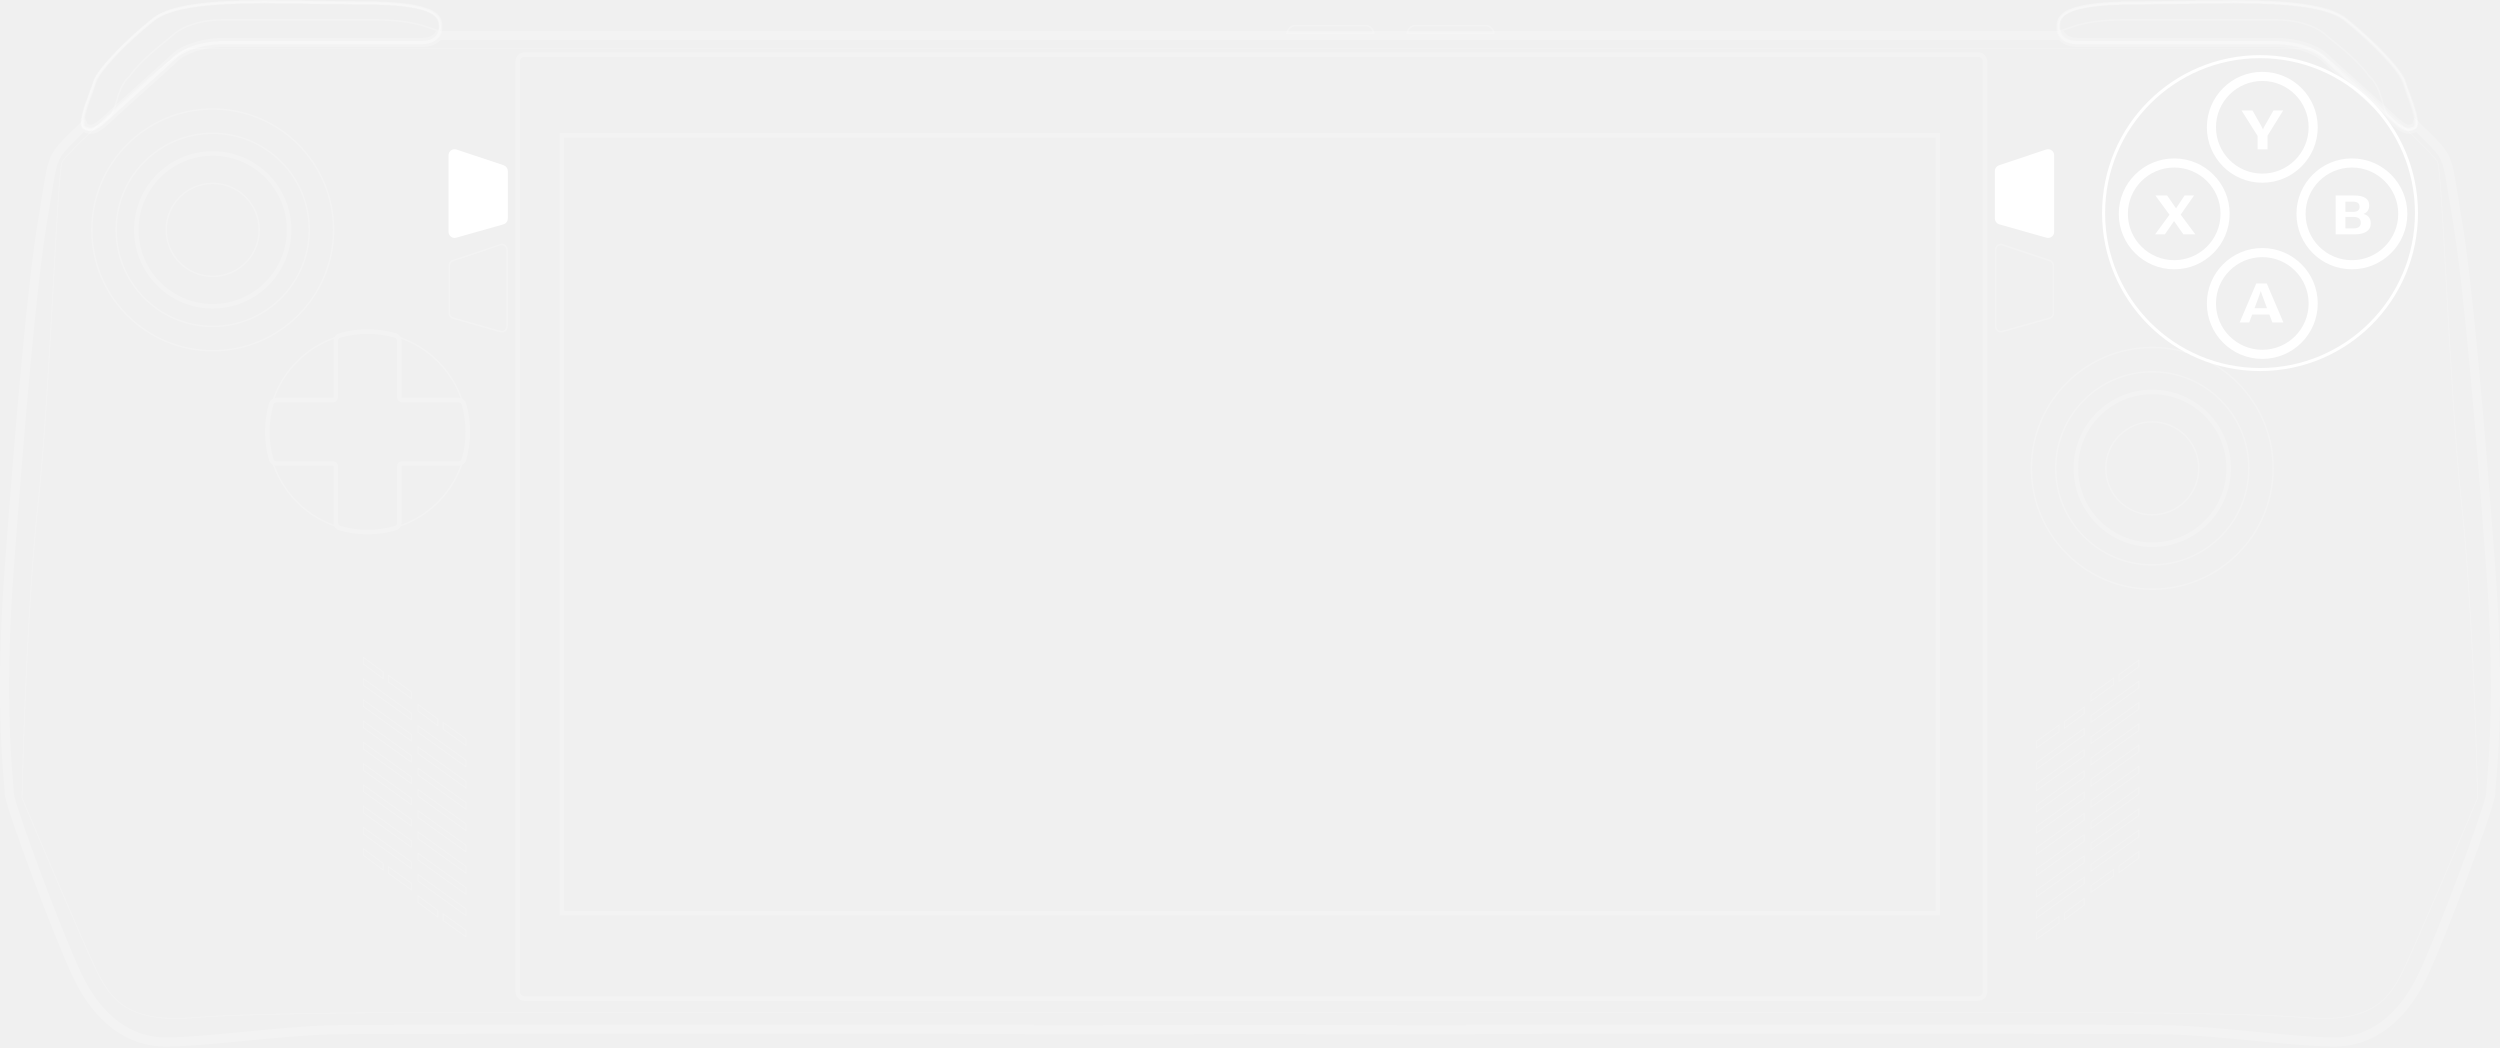
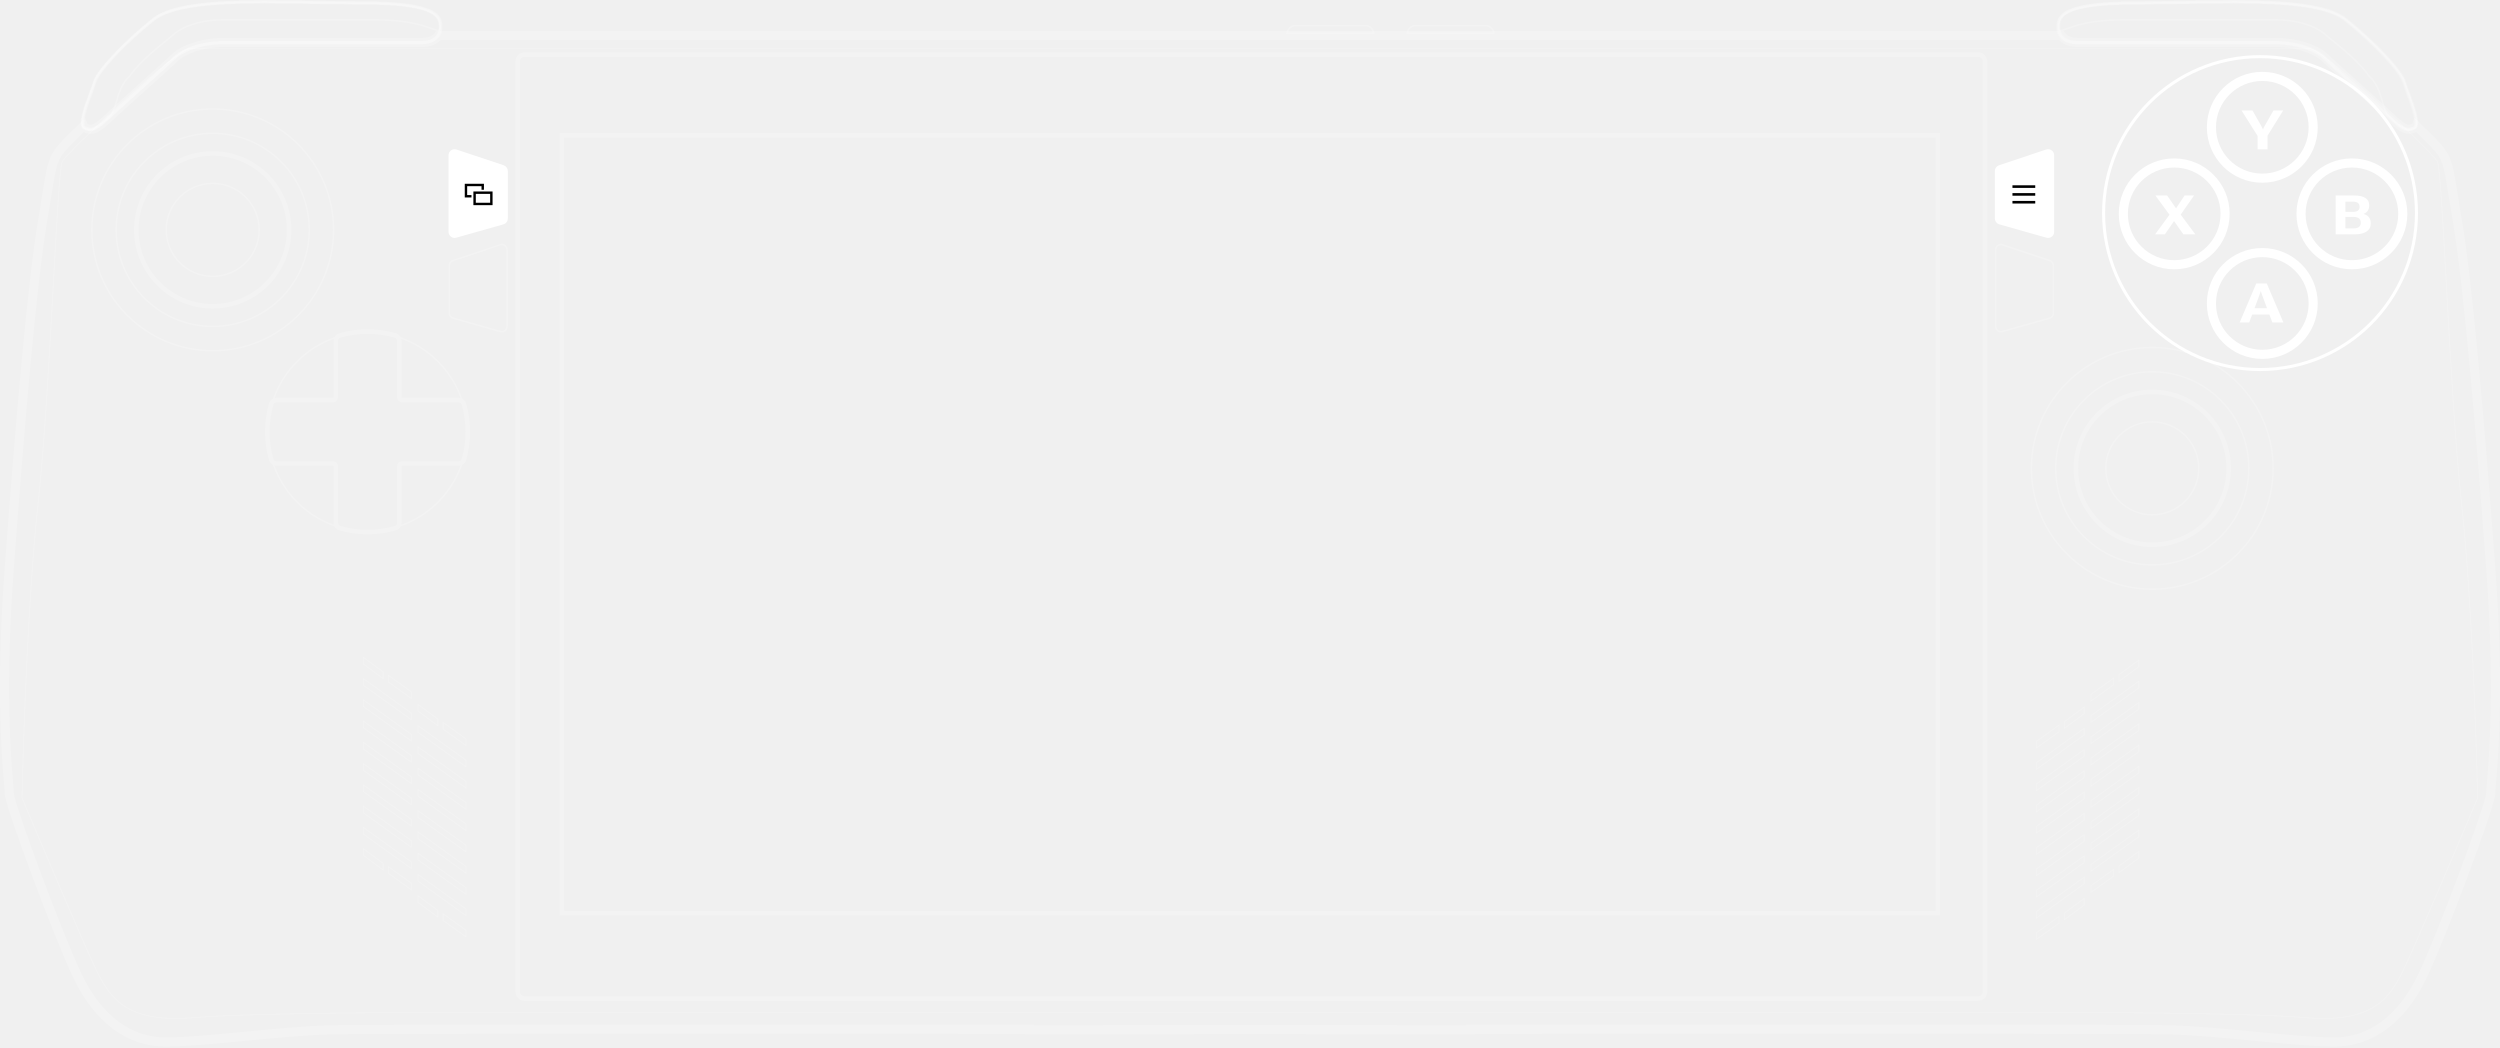
<svg xmlns="http://www.w3.org/2000/svg" width="1646" height="690" viewBox="0 0 1646 690" fill="none">
-   <path opacity="0.2" d="M125.133 31.927C116.123 31.927 44.545 100.202 41.041 106.226C39.392 109.062 37.521 143.149 35.168 186.03C32.521 234.256 29.263 293.605 25.024 332.137C18.617 390.371 15.347 485.253 14.513 525.415C27.193 555.537 54.456 619.796 62.064 635.86C71.575 655.941 81.585 674.014 128.136 669.998C165.376 666.785 281.135 666.316 334.359 666.484H1311.42C1364.64 666.316 1480.4 666.785 1517.64 669.998C1564.19 674.014 1574.2 655.941 1583.71 635.86C1591.32 619.796 1618.58 555.537 1631.26 525.415C1630.43 485.253 1627.16 390.371 1620.75 332.137C1616.51 293.605 1613.26 234.256 1610.61 186.03C1608.26 143.149 1606.39 109.062 1604.74 106.226C1601.23 100.202 1529.65 31.927 1520.64 31.927H125.133Z" stroke="white" stroke-width="0.5" />
+   <path opacity="0.2" d="M125.132 31.927C116.122 31.927 44.544 100.202 41.041 106.227C39.391 109.062 37.52 143.149 35.167 186.031C32.52 234.256 29.262 293.605 25.023 332.137C18.616 390.371 15.346 485.254 14.512 525.415C27.192 555.537 54.455 619.796 62.063 635.86C71.574 655.941 81.584 674.014 128.135 669.998C165.375 666.785 281.134 666.316 334.358 666.484H1311.42C1364.64 666.316 1480.4 666.785 1517.64 669.998C1564.19 674.014 1574.2 655.941 1583.71 635.86C1591.32 619.796 1618.58 555.537 1631.26 525.415C1630.43 485.254 1627.16 390.371 1620.75 332.137C1616.51 293.605 1613.26 234.256 1610.61 186.031C1608.26 143.149 1606.38 109.062 1604.74 106.227C1601.23 100.202 1529.65 31.927 1520.64 31.927H125.132Z" stroke="white" stroke-width="0.5" />
  <g opacity="0.2">
    <path d="M278.298 27.91C284.805 27.91 290.311 24.396 290.311 17.87C290.311 11.344 289.811 1.805 238.255 1.805C228.433 1.805 218.103 1.623 207.676 1.439C163.369 0.658 117.313 -0.155 101.106 12.85C81.084 28.914 64.566 46.988 62.564 54.016C62.081 55.712 61.16 58.198 60.112 61.029C56.817 69.927 52.26 82.233 56.057 84.137C61.063 86.647 64.066 84.639 73.076 76.105C77.653 71.769 87.399 63.027 96.405 54.948C105.125 47.127 113.151 39.927 115.121 37.951C119.126 33.935 130.638 27.91 148.658 27.91H278.298Z" stroke="white" stroke-width="2" />
    <path d="M1367.48 27.91C1360.97 27.91 1355.47 24.396 1355.47 17.87C1355.47 11.344 1355.97 1.805 1407.52 1.805C1417.34 1.805 1427.67 1.623 1438.1 1.439C1482.41 0.658 1528.46 -0.155 1544.67 12.85C1564.69 28.914 1581.21 46.988 1583.21 54.016C1583.7 55.712 1584.62 58.198 1585.66 61.029C1588.96 69.927 1593.52 82.233 1589.72 84.137C1584.71 86.647 1581.71 84.639 1572.7 76.105C1568.12 71.769 1558.38 63.027 1549.37 54.948C1540.65 47.127 1532.63 39.927 1530.66 37.951C1526.65 33.935 1515.14 27.91 1497.12 27.91H1367.48Z" stroke="white" stroke-width="2" />
  </g>
  <g opacity="0.2">
-     <path d="M277.735 28.151C284.242 28.151 289.748 24.637 289.748 18.111C289.748 11.585 289.247 2.046 237.691 2.046C227.869 2.046 217.539 1.864 207.112 1.68C162.805 0.899 116.75 0.087 100.543 13.091C80.521 29.156 64.003 47.229 62.001 54.257C61.518 55.953 60.597 58.439 59.549 61.27C56.254 70.168 51.696 82.474 55.494 84.379C60.499 86.889 63.502 84.881 72.512 76.346C77.09 72.01 86.836 63.268 95.842 55.189C104.562 47.368 112.588 40.168 114.558 38.193C118.562 34.176 130.075 28.151 148.094 28.151H277.735Z" stroke="white" stroke-width="2" />
-     <path d="M1366.91 28.151C1360.41 28.151 1354.9 24.637 1354.9 18.111C1354.9 11.585 1355.4 2.046 1406.96 2.046C1416.78 2.046 1427.11 1.864 1437.54 1.68C1481.84 0.899 1527.9 0.087 1544.11 13.091C1564.13 29.156 1580.65 47.229 1582.65 54.257C1583.13 55.953 1584.05 58.439 1585.1 61.27C1588.4 70.168 1592.95 82.474 1589.16 84.379C1584.15 86.889 1581.15 84.881 1572.14 76.346C1567.56 72.01 1557.81 63.268 1548.81 55.189C1540.09 47.368 1532.06 40.168 1530.09 38.193C1526.09 34.176 1514.58 28.151 1496.56 28.151H1366.91Z" stroke="white" stroke-width="2" />
+     <path d="M277.734 28.151C284.241 28.151 289.747 24.637 289.747 18.111C289.747 11.585 289.246 2.046 237.69 2.046C227.869 2.046 217.538 1.864 207.111 1.68C162.804 0.899 116.749 0.087 100.542 13.091C80.52 29.156 64.002 47.229 62 54.257C61.517 55.953 60.596 58.439 59.548 61.27C56.253 70.168 51.695 82.474 55.493 84.379C60.498 86.889 63.501 84.881 72.511 76.346C77.089 72.01 86.835 63.268 95.841 55.189C104.561 47.368 112.587 40.168 114.557 38.193C118.561 34.176 130.074 28.151 148.093 28.151H277.734Z" stroke="white" stroke-width="2" />
+     <path d="M1366.91 28.151C1360.41 28.151 1354.9 24.637 1354.9 18.111C1354.9 11.585 1355.4 2.046 1406.96 2.046C1416.78 2.046 1427.11 1.864 1437.54 1.68C1481.84 0.899 1527.9 0.087 1544.11 13.091C1564.13 29.156 1580.65 47.229 1582.65 54.257C1583.13 55.953 1584.05 58.439 1585.1 61.27C1588.39 70.168 1592.95 82.474 1589.15 84.379C1584.15 86.889 1581.15 84.881 1572.14 76.346C1567.56 72.01 1557.81 63.268 1548.81 55.189C1540.09 47.368 1532.06 40.168 1530.09 38.193C1526.09 34.176 1514.57 28.151 1496.55 28.151H1366.91Z" stroke="white" stroke-width="2" />
  </g>
-   <path opacity="0.2" d="M288.629 23.393V20.393H287.086L286.188 21.649L288.629 23.393ZM115.122 37.951L117.246 40.069L117.246 40.069L115.122 37.951ZM96.406 54.948L98.4 57.189L98.409 57.181L96.406 54.948ZM96.405 54.949L94.41 52.708L94.402 52.715L96.405 54.949ZM73.076 76.105L71.013 73.927L73.076 76.105ZM56.057 84.137L54.713 86.819L54.713 86.819L56.057 84.137ZM55.014 82.981L57.76 81.771L56.029 77.844L52.935 80.818L55.014 82.981ZM47.159 90.664L49.283 92.782H49.283L47.159 90.664ZM30.832 128.461L27.87 127.987L30.832 128.461ZM28.138 144.882L31.096 145.386L28.138 144.882ZM6.114 373.804L3.123 373.582L6.114 373.804ZM5.63 515.537L8.619 515.283L5.63 515.537ZM51.163 642.889L48.459 644.187L51.163 642.889ZM160.797 682.337L161.083 685.324L160.797 682.337ZM217.344 678.03L217.432 681.029H217.432L217.344 678.03ZM677.843 677.707H680.843V674.709L677.845 674.707L677.843 677.707ZM677.843 678.03H674.843V681.034L677.847 681.03L677.843 678.03ZM823 677.849L823.003 674.849H822.997L823 677.849ZM968.157 678.03L968.153 681.03L971.157 681.034V678.03H968.157ZM968.157 677.707L968.154 674.707L965.157 674.709V677.707H968.157ZM1428.66 678.03L1428.57 681.029L1428.66 678.03ZM1485.2 682.337L1484.92 685.324L1485.2 682.337ZM1594.84 642.889L1592.13 641.59L1594.84 642.889ZM1640.37 515.537L1643.36 515.791V515.791L1640.37 515.537ZM1639.89 373.804L1636.89 374.027L1639.89 373.804ZM1617.86 144.882L1620.82 144.379V144.379L1617.86 144.882ZM1615.17 128.461L1618.13 127.987V127.987L1615.17 128.461ZM1598.84 90.664L1600.97 88.546V88.546L1598.84 90.664ZM1590.83 82.827L1592.9 80.664L1589.64 77.531L1588.02 81.753L1590.83 82.827ZM1589.72 84.137L1591.06 86.819L1591.06 86.819L1589.72 84.137ZM1572.7 76.105L1570.64 78.283L1570.64 78.283L1572.7 76.105ZM1549.38 54.952L1551.38 52.719L1551.37 52.714L1551.37 52.708L1549.38 54.952ZM1549.37 54.948L1547.37 57.181L1547.37 57.187L1547.38 57.192L1549.37 54.948ZM1530.66 37.951L1528.53 40.069V40.069L1530.66 37.951ZM1357.15 23.393L1359.59 21.649L1358.69 20.393H1357.15V23.393ZM278.298 30.91C283.252 30.91 288.217 29.131 291.07 25.137L286.188 21.649C284.809 23.58 282.002 24.91 278.298 24.91V30.91ZM148.658 30.91H278.298V24.91H148.658V30.91ZM117.246 40.069C120.541 36.764 131.202 30.91 148.658 30.91V24.91C130.075 24.91 117.71 31.106 112.997 35.833L117.246 40.069ZM98.409 57.181C107.07 49.412 115.198 42.123 117.246 40.069L112.997 35.833C111.105 37.731 103.181 44.841 94.403 52.715L98.409 57.181ZM98.4 57.19L98.4 57.189L94.411 52.707L94.41 52.708L98.4 57.19ZM75.139 78.283C79.679 73.983 89.383 65.278 98.408 57.182L94.402 52.715C85.415 60.777 75.628 69.555 71.013 73.927L75.139 78.283ZM54.713 86.819C56.209 87.569 57.773 88.093 59.478 88.14C61.205 88.188 62.822 87.741 64.41 86.945C67.387 85.451 70.722 82.466 75.139 78.283L71.013 73.927C66.42 78.278 63.748 80.564 61.72 81.581C60.806 82.04 60.17 82.157 59.645 82.143C59.097 82.127 58.409 81.961 57.402 81.456L54.713 86.819ZM52.269 84.19C52.726 85.228 53.505 86.213 54.713 86.819L57.402 81.456C57.516 81.513 57.614 81.591 57.685 81.67C57.751 81.744 57.768 81.791 57.76 81.771L52.269 84.19ZM52.935 80.818C49.989 83.649 47.309 86.264 45.035 88.546L49.283 92.782C51.517 90.542 54.164 87.959 57.093 85.144L52.935 80.818ZM45.035 88.546C38.975 94.623 35.445 98.294 33.124 103.741C30.886 108.997 29.814 115.837 27.87 127.987L33.794 128.935C35.797 116.418 36.768 110.499 38.645 106.093C40.44 101.878 43.099 98.984 49.283 92.782L45.035 88.546ZM27.87 127.987C27.137 132.565 26.275 137.951 25.181 144.379L31.096 145.386C32.196 138.925 33.062 133.514 33.794 128.935L27.87 127.987ZM25.181 144.379C18.144 185.716 10.126 279.256 3.123 373.582L9.106 374.027C16.118 279.593 24.117 186.38 31.096 145.386L25.181 144.379ZM3.123 373.582C-2.735 452.48 1.174 498.534 2.641 515.791L8.619 515.283C7.17 498.231 3.279 452.512 9.106 374.027L3.123 373.582ZM2.641 515.791C2.939 519.299 3.114 521.399 3.114 522.403H9.114C9.114 521.071 8.903 518.614 8.619 515.283L2.641 515.791ZM3.114 522.403C3.114 523.226 3.32 524.282 3.555 525.295C3.811 526.397 4.178 527.758 4.637 529.327C5.555 532.471 6.872 536.571 8.481 541.341C11.701 550.888 16.123 563.219 20.947 576.163C30.581 602.012 41.886 630.495 48.459 644.187L53.868 641.59C47.427 628.173 36.207 599.927 26.57 574.068C21.759 561.158 17.359 548.89 14.166 539.423C12.568 534.686 11.281 530.675 10.396 527.645C9.953 526.128 9.62 524.887 9.4 523.939C9.29 523.465 9.214 523.088 9.167 522.803C9.116 522.493 9.114 522.382 9.114 522.403H3.114ZM48.459 644.187C61.782 671.938 82.661 689.062 109.226 689.062V683.062C85.737 683.062 66.574 668.057 53.868 641.59L48.459 644.187ZM109.226 689.062C122.108 689.062 141.173 687.232 161.083 685.324L160.511 679.351C140.468 681.272 121.75 683.062 109.226 683.062V689.062ZM161.083 685.324C180.495 683.463 200.79 681.52 217.432 681.029L217.255 675.031C200.374 675.529 179.863 677.496 160.511 679.351L161.083 685.324ZM217.432 681.029C235.65 680.491 459.964 680.525 677.84 680.707L677.845 674.707C460.071 674.525 235.594 674.49 217.255 675.031L217.432 681.029ZM674.843 677.707V678.03H680.843V677.707H674.843ZM677.847 681.03C719.898 680.971 769.562 680.908 823.003 680.849L822.997 674.849C769.554 674.908 719.891 674.971 677.839 675.03L677.847 681.03ZM822.997 680.849C876.438 680.908 926.102 680.971 968.153 681.03L968.161 675.03C926.109 674.971 876.445 674.908 823.003 674.849L822.997 680.849ZM971.157 678.03V677.707H965.157V678.03H971.157ZM968.159 680.707C1186.04 680.525 1410.35 680.491 1428.57 681.029L1428.74 675.031C1410.41 674.49 1185.93 674.525 968.154 674.707L968.159 680.707ZM1428.57 681.029C1445.21 681.52 1465.5 683.463 1484.92 685.324L1485.49 679.351C1466.14 677.496 1445.63 675.529 1428.74 675.031L1428.57 681.029ZM1484.92 685.324C1504.83 687.232 1523.89 689.062 1536.77 689.062V683.062C1524.25 683.062 1505.53 681.272 1485.49 679.351L1484.92 685.324ZM1536.77 689.062C1563.34 689.062 1584.22 671.938 1597.54 644.187L1592.13 641.59C1579.43 668.057 1560.26 683.062 1536.77 683.062V689.062ZM1597.54 644.187C1604.11 630.495 1615.42 602.012 1625.05 576.163C1629.88 563.219 1634.3 550.888 1637.52 541.341C1639.13 536.571 1640.45 532.471 1641.36 529.327C1641.82 527.758 1642.19 526.397 1642.44 525.295C1642.68 524.282 1642.89 523.226 1642.89 522.403H1636.89C1636.89 522.382 1636.88 522.493 1636.83 522.803C1636.79 523.088 1636.71 523.465 1636.6 523.939C1636.38 524.887 1636.05 526.128 1635.6 527.645C1634.72 530.675 1633.43 534.686 1631.83 539.423C1628.64 548.89 1624.24 561.158 1619.43 574.068C1609.79 599.927 1598.57 628.173 1592.13 641.59L1597.54 644.187ZM1642.89 522.403C1642.89 521.399 1643.06 519.299 1643.36 515.791L1637.38 515.283C1637.1 518.614 1636.89 521.071 1636.89 522.403H1642.89ZM1643.36 515.791C1644.83 498.534 1648.74 452.48 1642.88 373.582L1636.89 374.027C1642.72 452.512 1638.83 498.231 1637.38 515.283L1643.36 515.791ZM1642.88 373.582C1635.87 279.256 1627.86 185.716 1620.82 144.379L1614.9 145.386C1621.88 186.38 1629.88 279.593 1636.89 374.027L1642.88 373.582ZM1620.82 144.379C1619.72 137.951 1618.86 132.565 1618.13 127.987L1612.21 128.935C1612.94 133.514 1613.8 138.925 1614.9 145.386L1620.82 144.379ZM1618.13 127.987C1616.19 115.837 1615.11 108.997 1612.88 103.741C1610.55 98.294 1607.02 94.623 1600.97 88.546L1596.72 92.782C1602.9 98.984 1605.56 101.878 1607.36 106.093C1609.23 110.499 1610.2 116.418 1612.21 128.935L1618.13 127.987ZM1600.97 88.546C1598.65 86.223 1595.91 83.555 1592.9 80.664L1588.75 84.991C1591.74 87.865 1594.44 90.502 1596.72 92.782L1600.97 88.546ZM1588.02 81.753C1588.01 81.803 1588.01 81.766 1588.08 81.69C1588.14 81.607 1588.25 81.519 1588.37 81.456L1591.06 86.819C1592.39 86.152 1593.19 85.033 1593.63 83.901L1588.02 81.753ZM1588.37 81.456C1587.37 81.961 1586.68 82.127 1586.13 82.143C1585.61 82.157 1584.97 82.04 1584.06 81.581C1582.03 80.564 1579.36 78.278 1574.76 73.927L1570.64 78.283C1575.05 82.466 1578.39 85.451 1581.37 86.945C1582.96 87.741 1584.57 88.188 1586.3 88.14C1588 88.093 1589.57 87.569 1591.06 86.819L1588.37 81.456ZM1574.76 73.927C1570.15 69.556 1560.36 60.779 1551.38 52.719L1547.37 57.185C1556.4 65.28 1566.1 73.984 1570.64 78.283L1574.76 73.927ZM1551.37 52.708L1551.36 52.705L1547.38 57.192L1547.38 57.196L1551.37 52.708ZM1551.37 52.715C1542.6 44.841 1534.67 37.731 1532.78 35.833L1528.53 40.069C1530.58 42.123 1538.71 49.412 1547.37 57.181L1551.37 52.715ZM1532.78 35.833C1528.07 31.106 1515.7 24.91 1497.12 24.91V30.91C1514.58 30.91 1525.24 36.764 1528.53 40.069L1532.78 35.833ZM1497.12 24.91H1367.48V30.91H1497.12V24.91ZM1367.48 24.91C1363.78 24.91 1360.97 23.58 1359.59 21.649L1354.71 25.137C1357.56 29.131 1362.53 30.91 1367.48 30.91V24.91ZM1357.15 20.393H288.629V26.393H1357.15V20.393Z" fill="white" />
+   <path opacity="0.2" d="M288.629 23.393V20.393H287.086L286.188 21.649L288.629 23.393ZM115.122 37.951L117.246 40.069L117.246 40.069L115.122 37.951ZM96.406 54.948L98.4 57.189L98.409 57.181L96.406 54.948ZM96.405 54.949L94.41 52.708L94.402 52.715L96.405 54.949ZM73.076 76.105L71.013 73.927L73.076 76.105ZM56.057 84.137L54.713 86.819L54.713 86.819L56.057 84.137ZM55.014 82.981L57.76 81.771L56.029 77.844L52.935 80.818L55.014 82.981ZM47.159 90.664L49.283 92.782H49.283L47.159 90.664ZM30.832 128.461L27.87 127.987L30.832 128.461ZM28.138 144.882L31.096 145.385L28.138 144.882ZM6.114 373.804L3.123 373.582L6.114 373.804ZM5.63 515.537L8.619 515.283L5.63 515.537ZM51.163 642.888L48.459 644.187L51.163 642.888ZM160.797 682.337L161.083 685.324L160.797 682.337ZM217.344 678.03L217.432 681.029H217.432L217.344 678.03ZM677.843 677.706H680.843V674.709L677.845 674.706L677.843 677.706ZM677.843 678.03H674.843V681.034L677.847 681.03L677.843 678.03ZM823 677.849L823.003 674.849H822.997L823 677.849ZM968.157 678.03L968.153 681.03L971.157 681.034V678.03H968.157ZM968.157 677.706L968.154 674.706L965.157 674.709V677.706H968.157ZM1428.66 678.03L1428.57 681.029L1428.66 678.03ZM1485.2 682.337L1484.92 685.324L1485.2 682.337ZM1594.84 642.888L1592.13 641.59L1594.84 642.888ZM1640.37 515.537L1643.36 515.791V515.791L1640.37 515.537ZM1639.89 373.804L1636.89 374.026L1639.89 373.804ZM1617.86 144.882L1620.82 144.379V144.379L1617.86 144.882ZM1615.17 128.461L1618.13 127.987V127.987L1615.17 128.461ZM1598.84 90.664L1600.97 88.545V88.545L1598.84 90.664ZM1590.83 82.827L1592.9 80.664L1589.64 77.531L1588.02 81.753L1590.83 82.827ZM1589.72 84.137L1591.06 86.819L1591.06 86.819L1589.72 84.137ZM1572.7 76.105L1570.64 78.283L1570.64 78.283L1572.7 76.105ZM1549.38 54.952L1551.38 52.719L1551.37 52.714L1551.37 52.708L1549.38 54.952ZM1549.37 54.948L1547.37 57.181L1547.37 57.187L1547.38 57.192L1549.37 54.948ZM1530.66 37.951L1528.53 40.069V40.069L1530.66 37.951ZM1357.15 23.393L1359.59 21.649L1358.69 20.393H1357.15V23.393ZM278.298 30.91C283.252 30.91 288.217 29.131 291.07 25.137L286.188 21.649C284.809 23.579 282.002 24.91 278.298 24.91V30.91ZM148.658 30.91H278.298V24.91H148.658V30.91ZM117.246 40.069C120.541 36.764 131.202 30.91 148.658 30.91V24.91C130.075 24.91 117.71 31.106 112.997 35.833L117.246 40.069ZM98.409 57.181C107.07 49.412 115.198 42.123 117.246 40.069L112.997 35.833C111.105 37.731 103.181 44.841 94.403 52.715L98.409 57.181ZM98.4 57.189L98.4 57.189L94.411 52.707L94.41 52.708L98.4 57.189ZM75.139 78.283C79.679 73.983 89.383 65.277 98.408 57.182L94.402 52.715C85.415 60.776 75.628 69.555 71.013 73.927L75.139 78.283ZM54.713 86.819C56.209 87.569 57.773 88.093 59.478 88.14C61.205 88.188 62.822 87.741 64.41 86.945C67.387 85.451 70.722 82.466 75.139 78.283L71.013 73.927C66.42 78.278 63.748 80.564 61.72 81.581C60.806 82.04 60.17 82.157 59.645 82.142C59.097 82.127 58.409 81.96 57.402 81.456L54.713 86.819ZM52.269 84.19C52.726 85.228 53.505 86.213 54.713 86.819L57.402 81.456C57.516 81.513 57.614 81.591 57.685 81.67C57.751 81.744 57.768 81.791 57.76 81.771L52.269 84.19ZM52.935 80.818C49.989 83.649 47.309 86.264 45.035 88.545L49.283 92.782C51.517 90.542 54.164 87.959 57.093 85.143L52.935 80.818ZM45.035 88.545C38.975 94.623 35.445 98.294 33.124 103.741C30.886 108.997 29.814 115.837 27.87 127.987L33.794 128.935C35.797 116.418 36.768 110.499 38.645 106.093C40.44 101.878 43.099 98.984 49.283 92.782L45.035 88.545ZM27.87 127.987C27.137 132.565 26.275 137.95 25.181 144.379L31.096 145.385C32.196 138.925 33.062 133.513 33.794 128.935L27.87 127.987ZM25.181 144.379C18.144 185.716 10.126 279.255 3.123 373.582L9.106 374.026C16.118 279.593 24.117 186.38 31.096 145.385L25.181 144.379ZM3.123 373.582C-2.735 452.48 1.174 498.533 2.641 515.791L8.619 515.283C7.17 498.231 3.279 452.512 9.106 374.026L3.123 373.582ZM2.641 515.791C2.939 519.299 3.114 521.399 3.114 522.403H9.114C9.114 521.071 8.903 518.614 8.619 515.283L2.641 515.791ZM3.114 522.403C3.114 523.226 3.32 524.282 3.555 525.294C3.811 526.397 4.178 527.758 4.637 529.327C5.555 532.471 6.872 536.57 8.481 541.34C11.701 550.887 16.123 563.218 20.947 576.163C30.581 602.012 41.886 630.494 48.459 644.187L53.868 641.59C47.427 628.173 36.207 599.927 26.57 574.068C21.759 561.158 17.359 548.89 14.166 539.423C12.568 534.686 11.281 530.675 10.396 527.645C9.953 526.128 9.62 524.887 9.4 523.939C9.29 523.464 9.214 523.088 9.167 522.802C9.116 522.493 9.114 522.382 9.114 522.403H3.114ZM48.459 644.187C61.782 671.938 82.661 689.062 109.226 689.062V683.062C85.737 683.062 66.574 668.057 53.868 641.59L48.459 644.187ZM109.226 689.062C122.108 689.062 141.173 687.232 161.083 685.324L160.511 679.351C140.468 681.272 121.75 683.062 109.226 683.062V689.062ZM161.083 685.324C180.495 683.463 200.79 681.52 217.432 681.029L217.255 675.031C200.374 675.529 179.863 677.496 160.511 679.351L161.083 685.324ZM217.432 681.029C235.65 680.491 459.964 680.525 677.84 680.706L677.845 674.706C460.071 674.525 235.594 674.49 217.255 675.031L217.432 681.029ZM674.843 677.706V678.03H680.843V677.706H674.843ZM677.847 681.03C719.898 680.971 769.562 680.908 823.003 680.849L822.997 674.849C769.554 674.908 719.891 674.971 677.839 675.03L677.847 681.03ZM822.997 680.849C876.438 680.908 926.102 680.971 968.153 681.03L968.161 675.03C926.109 674.971 876.445 674.908 823.003 674.849L822.997 680.849ZM971.157 678.03V677.706H965.157V678.03H971.157ZM968.159 680.706C1186.04 680.525 1410.35 680.491 1428.57 681.029L1428.74 675.031C1410.41 674.49 1185.93 674.525 968.154 674.706L968.159 680.706ZM1428.57 681.029C1445.21 681.52 1465.5 683.463 1484.92 685.324L1485.49 679.351C1466.14 677.496 1445.63 675.529 1428.74 675.031L1428.57 681.029ZM1484.92 685.324C1504.83 687.232 1523.89 689.062 1536.77 689.062V683.062C1524.25 683.062 1505.53 681.272 1485.49 679.351L1484.92 685.324ZM1536.77 689.062C1563.34 689.062 1584.22 671.938 1597.54 644.187L1592.13 641.59C1579.43 668.057 1560.26 683.062 1536.77 683.062V689.062ZM1597.54 644.187C1604.11 630.494 1615.42 602.012 1625.05 576.163C1629.88 563.218 1634.3 550.887 1637.52 541.34C1639.13 536.57 1640.45 532.471 1641.36 529.327C1641.82 527.758 1642.19 526.397 1642.44 525.294C1642.68 524.282 1642.89 523.226 1642.89 522.403H1636.89C1636.89 522.382 1636.88 522.493 1636.83 522.802C1636.79 523.088 1636.71 523.464 1636.6 523.939C1636.38 524.887 1636.05 526.128 1635.6 527.645C1634.72 530.675 1633.43 534.686 1631.83 539.423C1628.64 548.89 1624.24 561.158 1619.43 574.068C1609.79 599.927 1598.57 628.173 1592.13 641.59L1597.54 644.187ZM1642.89 522.403C1642.89 521.399 1643.06 519.299 1643.36 515.791L1637.38 515.282C1637.1 518.614 1636.89 521.07 1636.89 522.403H1642.89ZM1643.36 515.791C1644.83 498.533 1648.74 452.48 1642.88 373.582L1636.89 374.026C1642.72 452.512 1638.83 498.231 1637.38 515.283L1643.36 515.791ZM1642.88 373.582C1635.87 279.255 1627.86 185.716 1620.82 144.379L1614.9 145.385C1621.88 186.38 1629.88 279.593 1636.89 374.026L1642.88 373.582ZM1620.82 144.379C1619.72 137.95 1618.86 132.565 1618.13 127.987L1612.21 128.935C1612.94 133.513 1613.8 138.925 1614.9 145.386L1620.82 144.379ZM1618.13 127.987C1616.19 115.837 1615.11 108.997 1612.88 103.741C1610.55 98.294 1607.02 94.623 1600.97 88.545L1596.72 92.782C1602.9 98.984 1605.56 101.878 1607.36 106.093C1609.23 110.499 1610.2 116.418 1612.21 128.935L1618.13 127.987ZM1600.97 88.545C1598.65 86.223 1595.91 83.554 1592.9 80.664L1588.75 84.99C1591.74 87.865 1594.44 90.502 1596.72 92.782L1600.97 88.545ZM1588.02 81.753C1588.01 81.803 1588.01 81.766 1588.08 81.69C1588.14 81.607 1588.25 81.519 1588.37 81.456L1591.06 86.819C1592.39 86.152 1593.19 85.033 1593.63 83.901L1588.02 81.753ZM1588.37 81.456C1587.37 81.96 1586.68 82.127 1586.13 82.142C1585.61 82.157 1584.97 82.04 1584.06 81.581C1582.03 80.564 1579.36 78.278 1574.76 73.927L1570.64 78.283C1575.05 82.466 1578.39 85.451 1581.37 86.945C1582.96 87.741 1584.57 88.188 1586.3 88.14C1588 88.093 1589.57 87.569 1591.06 86.819L1588.37 81.456ZM1574.76 73.927C1570.15 69.556 1560.36 60.779 1551.38 52.719L1547.37 57.185C1556.4 65.28 1566.1 73.983 1570.64 78.283L1574.76 73.927ZM1551.37 52.708L1551.36 52.704L1547.38 57.192L1547.38 57.196L1551.37 52.708ZM1551.37 52.715C1542.6 44.841 1534.67 37.731 1532.78 35.833L1528.53 40.069C1530.58 42.123 1538.71 49.412 1547.37 57.181L1551.37 52.715ZM1532.78 35.833C1528.07 31.106 1515.7 24.91 1497.12 24.91V30.91C1514.58 30.91 1525.24 36.764 1528.53 40.069L1532.78 35.833ZM1497.12 24.91H1367.48V30.91H1497.12V24.91ZM1367.48 24.91C1363.78 24.91 1360.97 23.579 1359.59 21.649L1354.71 25.137C1357.56 29.131 1362.53 30.91 1367.48 30.91V24.91ZM1357.15 20.393H288.629V26.393H1357.15V20.393Z" fill="white" />
  <path opacity="0.2" d="M847.436 21.889C847.689 19.081 850.047 16.864 852.914 16.864H898.977C901.844 16.864 904.202 19.081 904.455 21.889H847.436Z" stroke="white" />
  <path opacity="0.2" d="M926.522 21.889C926.775 19.081 929.133 16.864 932 16.864H978.063C980.93 16.864 983.288 19.081 983.541 21.889H926.522Z" stroke="white" />
  <g opacity="0.2">
    <circle cx="1417.05" cy="308.353" r="79.579" stroke="white" stroke-width="0.942" />
    <circle cx="1417.05" cy="308.352" r="63.569" stroke="white" stroke-width="0.942" />
    <circle cx="1417.05" cy="308.352" r="50.297" stroke="white" stroke-width="3" />
    <circle cx="1417.05" cy="308.352" r="30.607" stroke="white" stroke-width="0.942" />
  </g>
  <g opacity="0.2">
    <circle cx="140.05" cy="151.353" r="79.579" stroke="white" stroke-width="0.942" />
    <circle cx="140.05" cy="151.352" r="63.569" stroke="white" stroke-width="0.942" />
    <circle cx="140.051" cy="151.352" r="50.297" stroke="white" stroke-width="3" />
    <circle cx="140.051" cy="151.352" r="30.607" stroke="white" stroke-width="0.942" />
  </g>
  <g opacity="0.2">
    <circle cx="242" cy="284.303" r="65.529" stroke="white" stroke-width="0.942" />
    <path d="M301.908 305.203C303.529 305.203 304.979 304.168 305.428 302.611C307.103 296.798 308 290.655 308 284.303C308 277.951 307.103 271.808 305.428 265.995C304.979 264.437 303.529 263.403 301.908 263.403H264.784C263.743 263.403 262.9 262.559 262.9 261.519V224.395C262.9 222.774 261.866 221.324 260.308 220.875C254.495 219.2 248.352 218.303 242 218.303C235.648 218.303 229.505 219.2 223.692 220.875C222.134 221.324 221.1 222.774 221.1 224.395V261.519C221.1 262.559 220.257 263.403 219.216 263.403H182.092C180.471 263.403 179.021 264.437 178.572 265.995C176.897 271.808 176 277.951 176 284.303C176 290.655 176.897 296.798 178.572 302.611C179.021 304.168 180.471 305.203 182.092 305.203H219.216C220.257 305.203 221.1 306.046 221.1 307.086V344.211C221.1 345.832 222.134 347.282 223.692 347.73C229.505 349.405 235.648 350.303 242 350.303C248.352 350.303 254.495 349.405 260.308 347.73C261.866 347.282 262.9 345.832 262.9 344.211V307.086C262.9 306.046 263.743 305.203 264.784 305.203H301.908Z" stroke="white" stroke-width="3" />
  </g>
-   <rect opacity="0.2" x="340.864" y="35.937" width="966.05" height="621.516" rx="4.5" stroke="white" stroke-width="3" />
-   <rect opacity="0.2" x="369.896" y="89.152" width="905.985" height="512.075" stroke="white" stroke-width="3" />
+   <rect opacity="0.2" x="340.865" y="35.937" width="966.05" height="621.516" rx="4.5" stroke="white" stroke-width="3" />
+   <rect opacity="0.2" x="369.896" y="89.151" width="905.985" height="512.075" stroke="white" stroke-width="3" />
  <g opacity="0.2">
-     <path d="M284.747 19.001C279.337 17.022 268.585 13.091 248.139 13.091H146.529C128.509 13.091 117.497 19.377 113.493 23.393C113.065 23.822 111.88 24.774 110.203 26.121C104.158 30.977 91.733 40.96 85.463 50C80.183 54.736 78.216 61.483 76.57 67.13C75.408 71.115 74.406 74.552 72.512 76.346C63.502 84.881 60.499 86.889 55.494 84.379C51.696 82.474 56.253 70.169 59.548 61.271L59.549 61.27L59.549 61.268C60.597 58.438 61.518 55.953 62.001 54.257C64.003 47.229 80.521 29.156 100.543 13.091C116.75 0.087 162.805 0.899 207.112 1.68C217.539 1.864 227.87 2.046 237.691 2.046C289.247 2.046 289.748 11.585 289.748 18.111C289.748 20.829 288.608 20.412 284.747 19.001Z" stroke="white" />
-     <path d="M1360.47 19.001C1365.88 17.022 1376.63 13.091 1397.07 13.091H1498.68C1516.7 13.091 1527.72 19.377 1531.72 23.393C1532.15 23.822 1533.33 24.774 1535.01 26.121C1541.06 30.977 1553.48 40.96 1559.75 50C1565.03 54.736 1567 61.483 1568.64 67.13C1569.81 71.115 1570.81 74.552 1572.7 76.346C1581.71 84.881 1584.71 86.889 1589.72 84.379C1593.52 82.474 1588.96 70.169 1585.67 61.271L1585.66 61.27L1585.66 61.268C1584.62 58.438 1583.7 55.953 1583.21 54.257C1581.21 47.229 1564.69 29.156 1544.67 13.091C1528.46 0.087 1482.41 0.899 1438.1 1.68C1427.67 1.864 1417.34 2.046 1407.52 2.046C1355.97 2.046 1355.47 11.585 1355.47 18.111C1355.47 20.829 1356.61 20.412 1360.47 19.001Z" stroke="white" />
+     <path d="M284.746 19.001C279.336 17.022 268.584 13.091 248.138 13.091H146.528C128.508 13.091 117.496 19.377 113.492 23.393C113.064 23.822 111.879 24.774 110.202 26.121C104.157 30.977 91.732 40.96 85.462 50C80.182 54.736 78.215 61.483 76.569 67.13C75.407 71.115 74.405 74.552 72.511 76.346C63.501 84.881 60.498 86.889 55.493 84.379C51.695 82.474 56.252 70.169 59.547 61.271L59.548 61.27L59.548 61.268C60.596 58.438 61.517 55.953 62 54.257C64.002 47.229 80.52 29.156 100.542 13.091C116.749 0.087 162.804 0.899 207.111 1.68C217.538 1.864 227.869 2.046 237.69 2.046C289.246 2.046 289.747 11.585 289.747 18.111C289.747 20.829 288.607 20.412 284.746 19.001Z" stroke="white" />
+     <path d="M1360.47 19.001C1365.88 17.022 1376.63 13.091 1397.07 13.091H1498.68C1516.7 13.091 1527.72 19.377 1531.72 23.393C1532.15 23.822 1533.33 24.774 1535.01 26.121C1541.05 30.977 1553.48 40.96 1559.75 50C1565.03 54.736 1567 61.483 1568.64 67.13C1569.8 71.115 1570.81 74.552 1572.7 76.346C1581.71 84.881 1584.71 86.889 1589.72 84.379C1593.52 82.474 1588.96 70.169 1585.66 61.271L1585.66 61.27L1585.66 61.268C1584.62 58.438 1583.69 55.953 1583.21 54.257C1581.21 47.229 1564.69 29.156 1544.67 13.091C1528.46 0.087 1482.41 0.899 1438.1 1.68C1427.67 1.864 1417.34 2.046 1407.52 2.046C1355.97 2.046 1355.47 11.585 1355.47 18.111C1355.47 20.829 1356.6 20.412 1360.47 19.001Z" stroke="white" />
  </g>
  <path d="M295.816 102.243C295.816 99.853 298.159 98.166 300.426 98.924L331.468 109.302C332.896 109.779 333.859 111.116 333.859 112.621V143.865C333.859 145.431 332.818 146.806 331.311 147.233L300.269 156.014C298.035 156.646 295.816 154.968 295.816 152.646V102.243Z" fill="white" stroke="white" />
  <path d="M1351.96 102.243C1351.96 99.853 1349.62 98.166 1347.35 98.924L1316.31 109.302C1314.88 109.779 1313.92 111.116 1313.92 112.621V143.865C1313.92 145.431 1314.96 146.806 1316.47 147.233L1347.51 156.014C1349.74 156.646 1351.96 154.968 1351.96 152.646V102.243Z" fill="white" stroke="white" />
-   <path opacity="0.2" d="M333.859 164.494C333.859 162.103 331.517 160.416 329.25 161.174L298.207 171.552C296.78 172.03 295.817 173.366 295.817 174.872V206.116C295.817 207.682 296.857 209.057 298.364 209.484L329.407 218.265C331.641 218.897 333.859 217.219 333.859 214.897V164.494Z" stroke="white" />
-   <path opacity="0.2" d="M1313.92 164.494C1313.92 162.103 1316.26 160.416 1318.53 161.174L1349.57 171.552C1351 172.03 1351.96 173.366 1351.96 174.872V206.116C1351.96 207.682 1350.92 209.057 1349.41 209.484L1318.37 218.265C1316.14 218.897 1313.92 217.219 1313.92 214.897V164.494Z" stroke="white" />
+   <path opacity="0.2" d="M333.859 164.494C333.859 162.104 331.517 160.417 329.25 161.174L298.207 171.552C296.78 172.03 295.817 173.367 295.817 174.872V206.116C295.817 207.682 296.857 209.057 298.364 209.484L329.407 218.265C331.641 218.897 333.859 217.219 333.859 214.897V164.494Z" stroke="white" />
+   <path opacity="0.2" d="M1313.92 164.494C1313.92 162.104 1316.26 160.417 1318.53 161.174L1349.57 171.552C1351 172.03 1351.96 173.367 1351.96 174.872V206.116C1351.96 207.682 1350.92 209.057 1349.41 209.484L1318.37 218.265C1316.14 218.897 1313.92 217.219 1313.92 214.897V164.494Z" stroke="white" />
  <g opacity="0.2">
-     <path d="M1395.2 448.551V444.173L1408.2 434.543V438.921L1395.2 448.551ZM1376.7 457.175L1391.7 446.394V450.778L1376.7 461.559V457.175ZM1408.2 452.919L1376.7 475.56V471.175L1408.2 448.535V452.919ZM1340.7 506.56V502.175L1372.2 479.535V483.919L1340.7 506.56ZM1340.7 488.175L1355.7 477.394V481.778L1340.7 492.559V488.175ZM1340.7 618.559V614.175L1355.7 603.394V607.778L1340.7 618.559ZM1376.7 587.559V583.175L1391.7 572.394V576.778L1376.7 587.559ZM1359.2 475.173L1372.2 465.543V469.921L1359.2 479.551V475.173ZM1359.2 605.551V601.173L1372.2 591.543V595.921L1359.2 605.551ZM1395.2 574.551V570.173L1408.2 560.543V564.921L1395.2 574.551ZM1340.7 516.175L1372.2 493.535V497.919L1340.7 520.56V516.175ZM1376.7 485.175L1408.2 462.535V466.919L1376.7 489.56V485.175ZM1340.7 530.175L1372.2 507.535V511.919L1340.7 534.56V530.175ZM1376.7 499.175L1408.2 476.535V480.919L1376.7 503.56V499.175ZM1340.7 544.175L1372.2 521.535V525.919L1340.7 548.56V544.175ZM1376.7 513.175L1408.2 490.535V494.919L1376.7 517.56V513.175ZM1340.7 558.175L1372.2 535.535V539.919L1340.7 562.56V558.175ZM1408.2 508.919L1376.7 531.56V527.175L1408.2 504.535V508.919ZM1340.7 572.175L1372.2 549.535V553.919L1340.7 576.56V572.175ZM1376.7 545.56V541.175L1408.2 518.535V522.919L1376.7 545.56ZM1340.7 586.175L1372.2 563.535V567.919L1340.7 590.56V586.175ZM1376.7 559.56V555.175L1408.2 532.535V536.919L1376.7 559.56ZM1340.7 600.175L1372.2 577.535V581.919L1340.7 604.56V600.175ZM1376.7 573.56V569.175L1408.2 546.535V550.919L1376.7 573.56Z" stroke="white" stroke-width="0.5" />
+     <path d="M1395.2 448.551V444.173L1408.2 434.544V438.921L1395.2 448.551ZM1376.7 457.175L1391.7 446.394V450.779L1376.7 461.559V457.175ZM1408.2 452.919L1376.7 475.56V471.176L1408.2 448.535V452.919ZM1340.7 506.56V502.176L1372.2 479.535V483.919L1340.7 506.56ZM1340.7 488.175L1355.7 477.394V481.779L1340.7 492.559V488.175ZM1340.7 618.559V614.175L1355.7 603.394V607.779L1340.7 618.559ZM1376.7 587.559V583.175L1391.7 572.394V576.779L1376.7 587.559ZM1359.2 475.173L1372.2 465.544V469.921L1359.2 479.551V475.173ZM1359.2 605.551V601.173L1372.2 591.544V595.921L1359.2 605.551ZM1395.2 574.551V570.173L1408.2 560.544V564.921L1395.2 574.551ZM1340.7 516.176L1372.2 493.535V497.919L1340.7 520.56V516.176ZM1376.7 485.176L1408.2 462.535V466.919L1376.7 489.56V485.176ZM1340.7 530.176L1372.2 507.535V511.919L1340.7 534.56V530.176ZM1376.7 499.176L1408.2 476.535V480.919L1376.7 503.56V499.176ZM1340.7 544.176L1372.2 521.535V525.919L1340.7 548.56V544.176ZM1376.7 513.176L1408.2 490.535V494.919L1376.7 517.56V513.176ZM1340.7 558.176L1372.2 535.535V539.919L1340.7 562.56V558.176ZM1408.2 508.919L1376.7 531.56V527.176L1408.2 504.535V508.919ZM1340.7 572.176L1372.2 549.535V553.919L1340.7 576.56V572.176ZM1376.7 545.56V541.176L1408.2 518.535V522.919L1376.7 545.56ZM1340.7 586.176L1372.2 563.535V567.919L1340.7 590.56V586.176ZM1376.7 559.56V555.176L1408.2 532.535V536.919L1376.7 559.56ZM1340.7 600.176L1372.2 577.535V581.919L1340.7 604.56V600.176ZM1376.7 573.56V569.176L1408.2 546.535V550.919L1376.7 573.56Z" stroke="white" stroke-width="0.5" />
  </g>
  <path opacity="0.2" d="M239.25 437.177V432.799L252.25 442.429V446.806L239.25 437.177ZM255.75 449.034V444.65L270.75 455.431V459.815L255.75 449.034ZM270.75 473.815L239.25 451.175V446.79L270.75 469.431V473.815ZM275.25 477.79L306.75 500.431V504.815L275.25 482.175V477.79ZM291.75 475.65L306.75 486.431V490.815L291.75 480.034V475.65ZM306.75 616.815L291.75 606.034V601.65L306.75 612.431V616.815ZM270.75 581.431V585.815L255.75 575.034V570.65L270.75 581.431ZM288.25 477.806L275.25 468.177V463.799L288.25 473.429V477.806ZM275.25 589.799L288.25 599.429V603.806L275.25 594.177V589.799ZM239.25 563.177V558.799L252.25 568.429V572.806L239.25 563.177ZM275.25 491.79L306.75 514.431V518.815L275.25 496.175V491.79ZM239.25 460.79L270.75 483.431V487.815L239.25 465.175V460.79ZM275.25 505.79L306.75 528.431V532.815L275.25 510.175V505.79ZM239.25 479.175V474.79L270.75 497.431V501.815L239.25 479.175ZM275.25 519.79L306.75 542.431V546.815L275.25 524.175V519.79ZM239.25 493.175V488.79L270.75 511.431V515.815L239.25 493.175ZM275.25 533.79L306.75 556.431V560.815L275.25 538.175V533.79ZM239.25 507.175V502.79L270.75 525.431V529.815L239.25 507.175ZM275.25 547.79L306.75 570.431V574.815L275.25 552.175V547.79ZM239.25 521.175V516.79L270.75 539.431V543.815L239.25 521.175ZM275.25 561.79L306.75 584.431V588.815L275.25 566.175V561.79ZM239.25 535.175V530.79L270.75 553.431V557.815L239.25 535.175ZM275.25 575.79L306.75 598.431V602.815L275.25 580.175V575.79ZM239.25 549.175V544.79L270.75 567.431V571.815L239.25 549.175Z" stroke="white" stroke-width="0.5" />
  <circle cx="1488" cy="140.303" r="103" stroke="white" stroke-width="2" />
  <circle cx="1489.5" cy="83.803" r="33.5" stroke="white" stroke-width="6" />
  <circle cx="1489.5" cy="199.803" r="33.5" stroke="white" stroke-width="6" />
  <circle cx="1548.5" cy="140.803" r="33.5" stroke="white" stroke-width="6" />
  <circle cx="1431.5" cy="140.803" r="33.5" stroke="white" stroke-width="6" />
  <path d="M1486.41 98.303V89.478L1475.81 72.709H1483.03L1488.94 83.15C1489.09 83.432 1489.25 83.742 1489.41 84.082C1489.58 84.422 1489.73 84.762 1489.87 85.102H1490.01C1490.15 84.762 1490.29 84.422 1490.43 84.082C1490.58 83.742 1490.74 83.432 1490.89 83.15L1496.88 72.709H1503.26L1492.95 89.32V98.303H1486.41Z" fill="white" />
  <path d="M1474.61 212.303L1485.53 186.621H1492.44L1503.39 212.303H1496.11L1489.62 194.918C1489.41 194.32 1489.22 193.752 1489.04 193.213C1488.87 192.662 1488.71 192.176 1488.57 191.754H1488.43C1488.29 192.176 1488.14 192.668 1487.97 193.23C1487.81 193.781 1487.61 194.344 1487.38 194.918L1480.89 212.303H1474.61ZM1480.24 207.1L1481.71 202.916H1495.79L1497.31 207.1H1480.24Z" fill="white" />
  <path d="M1537.79 154.303V128.709H1549.99C1553.19 128.709 1555.64 129.242 1557.34 130.309C1559.04 131.363 1559.89 132.992 1559.89 135.195C1559.89 136.672 1559.55 137.885 1558.87 138.834C1558.2 139.771 1557.31 140.434 1556.2 140.82V140.891C1557.65 141.23 1558.79 141.922 1559.63 142.965C1560.47 143.996 1560.89 145.396 1560.89 147.166C1560.89 149.498 1559.95 151.273 1558.06 152.492C1556.18 153.699 1553.66 154.303 1550.52 154.303H1537.79ZM1544.23 150.365H1549.62C1551.21 150.365 1552.38 150.049 1553.16 149.416C1553.94 148.771 1554.34 147.816 1554.34 146.551C1554.34 145.344 1553.94 144.424 1553.16 143.791C1552.38 143.158 1551.21 142.842 1549.62 142.842H1544.23V150.365ZM1544.23 139.502H1549.12C1550.65 139.502 1551.77 139.221 1552.47 138.658C1553.19 138.084 1553.54 137.246 1553.54 136.145C1553.54 135.02 1553.19 134.176 1552.49 133.613C1551.79 133.051 1550.66 132.77 1549.12 132.77H1544.23V139.502Z" fill="white" />
  <path d="M1418.91 154.303L1429.53 139.854H1430.94L1438.32 128.709H1444.58L1434.8 142.666L1433.38 142.684L1425.35 154.303H1418.91ZM1419.11 128.709H1426.84L1434.45 139.695H1434.54L1445.42 154.303H1437.54L1429.48 142.842L1429.44 142.824L1419.11 128.709Z" fill="white" />
+   <rect x="312.472" y="126.86" width="11.037" height="7.426" stroke="black" stroke-width="1.584" />
+   <path fill-rule="evenodd" clip-rule="evenodd" d="M307.584 122.584H317.037V124.942H318.621V122.584V121H317.037H307.584H306V122.584V128.426V130.009H307.584H310.417V128.426H307.584V122.584Z" fill="black" />
+   <path fill-rule="evenodd" clip-rule="evenodd" d="M1325 122H1340V123.714H1325V122ZM1325 127.143H1340V128.857H1325V127.143ZM1340 132.286H1325V134H1340V132.286Z" fill="black" />
</svg>
